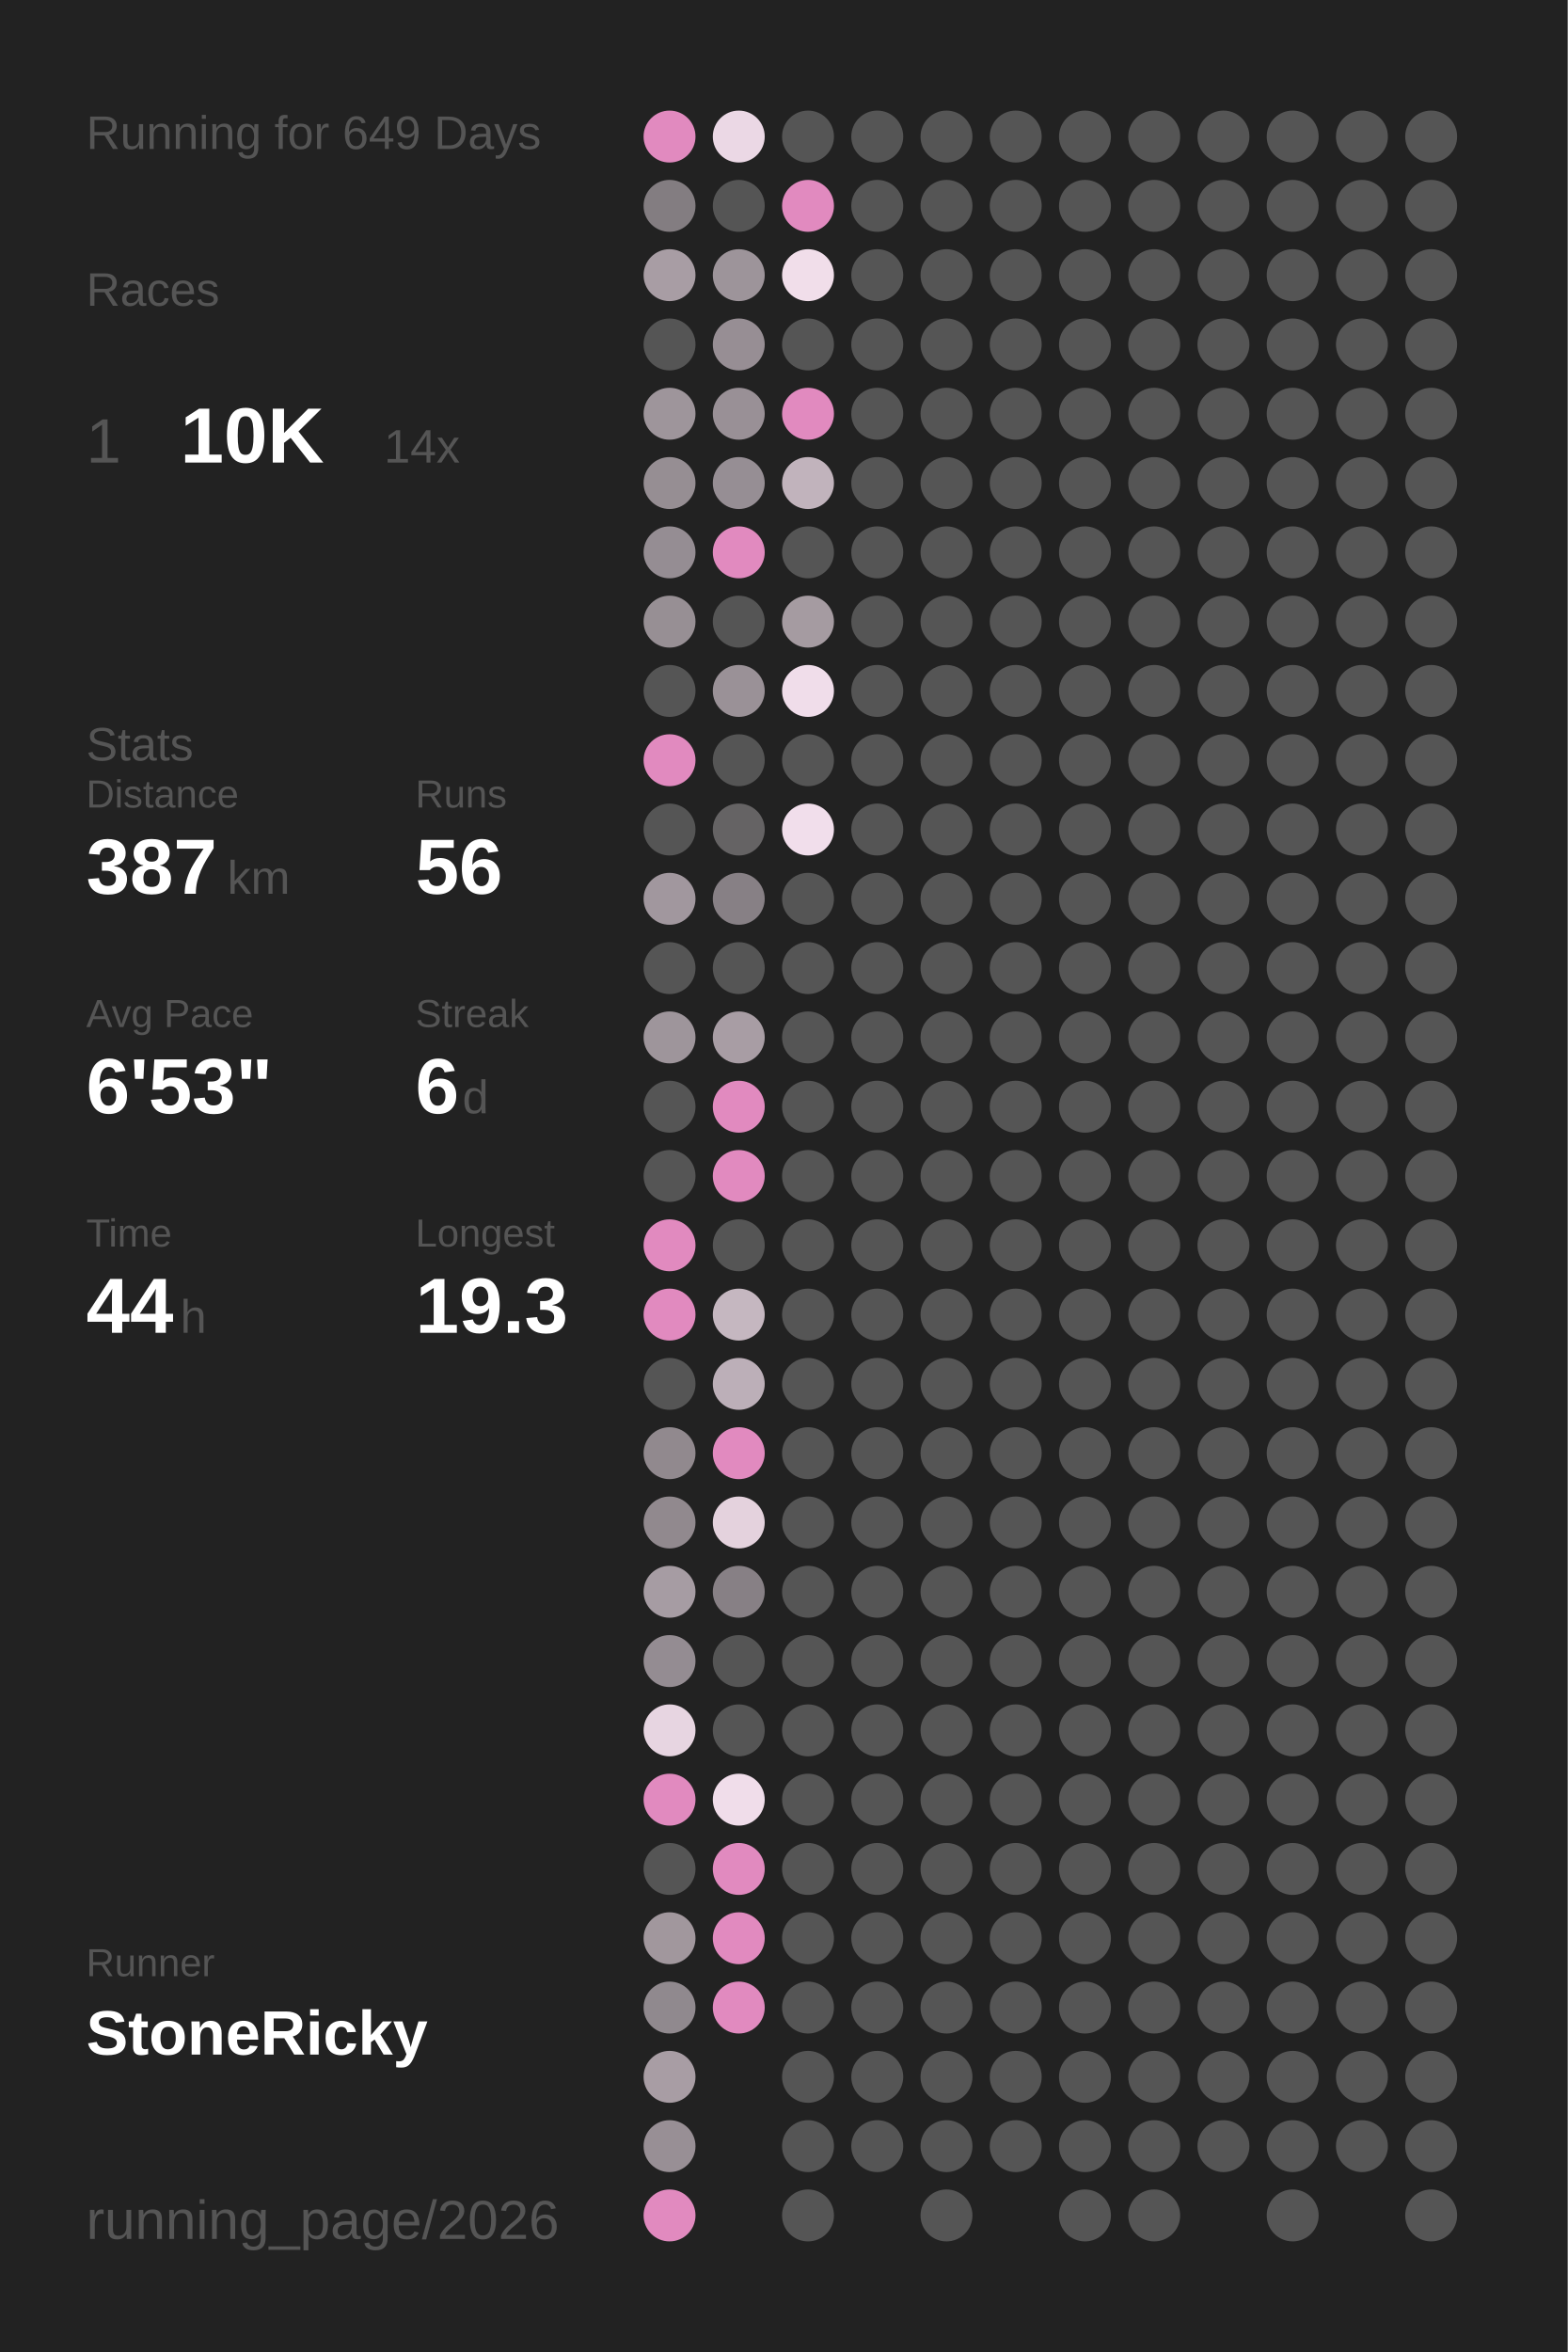
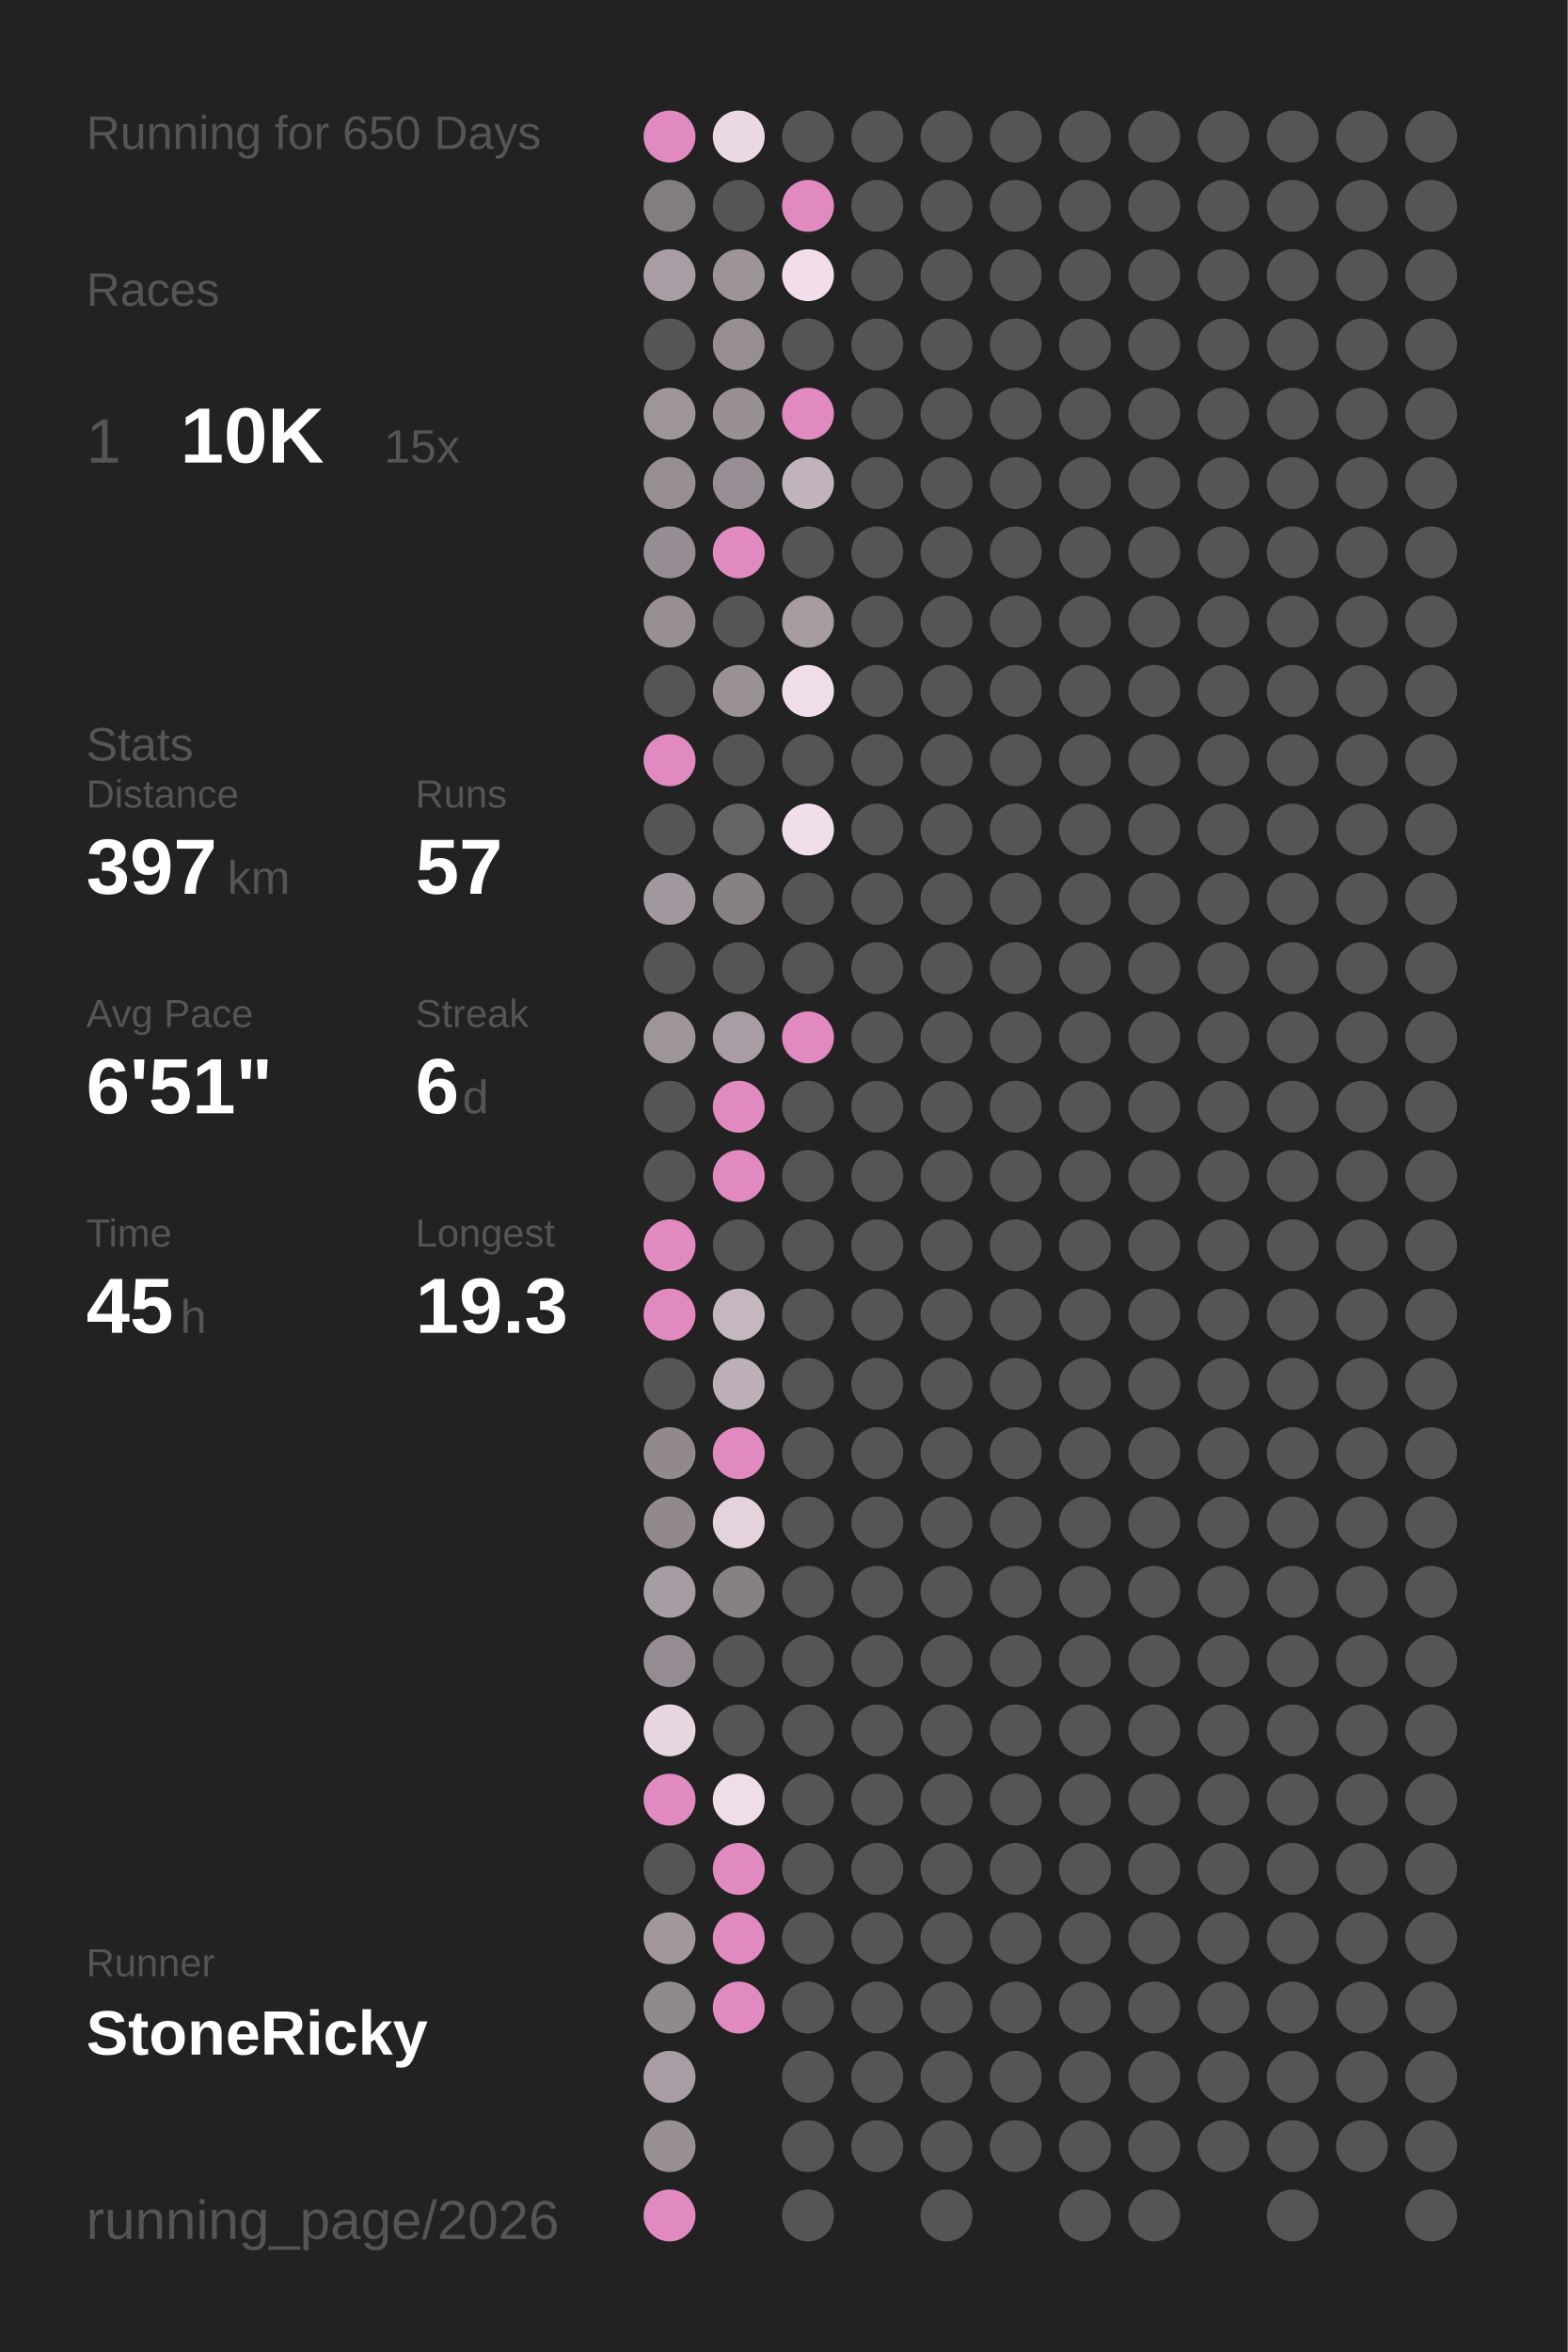
<svg xmlns="http://www.w3.org/2000/svg" baseProfile="full" height="300mm" version="1.1" viewBox="0,0,200,300" width="200mm">
  <defs />
  <rect fill="#222222" height="300" width="200" x="0" y="0" />
-   <text fill="#555555" style="font-size:6px; font-family:Arial;" x="11" y="19">Running for 649 Days</text>
+   <text fill="#555555" style="font-size:6px; font-family:Arial;" x="11" y="19">Running for 650 Days</text>
  <text fill="#555555" style="font-size:6px; font-family:Arial;" x="11" y="39">Races</text>
  <text fill="#555555" style="font-size:8px; font-family:Arial;" x="11" y="59">1</text>
  <text fill="#FFFFFF" style="font-size:10px; font-family:Arial; font-weight:bold;" x="23" y="59">10K</text>
-   <text fill="#555555" style="font-size:6px; font-family:Arial;" x="49" y="59">14x</text>
+   <text fill="#555555" style="font-size:6px; font-family:Arial;" x="49" y="59">15x</text>
  <text fill="#555555" style="font-size:6px; font-family:Arial;" x="11" y="97">Stats</text>
  <text fill="#555555" style="font-size:5px; font-family:Arial;" x="11" y="103">Distance</text>
-   <text fill="#FFFFFF" style="font-size:10px; font-family:Arial; font-weight:bold;" x="11" y="114">387</text>
+   <text fill="#FFFFFF" style="font-size:10px; font-family:Arial; font-weight:bold;" x="11" y="114">397</text>
  <text fill="#555555" style="font-size:6px; font-family:Arial;" x="29" y="114">km</text>
  <text fill="#555555" style="font-size:5px; font-family:Arial;" x="53" y="103">Runs</text>
-   <text fill="#FFFFFF" style="font-size:10px; font-family:Arial; font-weight:bold;" x="53" y="114">56</text>
+   <text fill="#FFFFFF" style="font-size:10px; font-family:Arial; font-weight:bold;" x="53" y="114">57</text>
  <text fill="#555555" style="font-size:5px; font-family:Arial;" x="11" y="131">Avg Pace</text>
-   <text fill="#FFFFFF" style="font-size:10px; font-family:Arial; font-weight:bold;" x="11" y="142">6'53"</text>
+   <text fill="#FFFFFF" style="font-size:10px; font-family:Arial; font-weight:bold;" x="11" y="142">6'51"</text>
  <text fill="#555555" style="font-size:5px; font-family:Arial;" x="53" y="131">Streak</text>
  <text fill="#FFFFFF" style="font-size:10px; font-family:Arial; font-weight:bold;" x="53" y="142">6</text>
  <text fill="#555555" style="font-size:6px; font-family:Arial;" x="59" y="142">d</text>
  <text fill="#555555" style="font-size:5px; font-family:Arial;" x="11" y="159">Time</text>
-   <text fill="#FFFFFF" style="font-size:10px; font-family:Arial; font-weight:bold;" x="11" y="170">44</text>
+   <text fill="#FFFFFF" style="font-size:10px; font-family:Arial; font-weight:bold;" x="11" y="170">45</text>
  <text fill="#555555" style="font-size:6px; font-family:Arial;" x="23" y="170">h</text>
  <text fill="#555555" style="font-size:5px; font-family:Arial;" x="53" y="159">Longest</text>
  <text fill="#FFFFFF" style="font-size:10px; font-family:Arial; font-weight:bold;" x="53" y="170">19.3</text>
  <text fill="#555555" style="font-size:5px; font-family:Arial;" x="11" y="252.065">Runner</text>
  <text fill="#FFFFFF" style="font-size:8px; font-family:Arial; font-weight:bold;" x="11" y="262.065">StoneRicky</text>
  <text fill="#555555" style="font-size:7px; font-family:Arial;" x="11" y="285.581">running_page/2026</text>
  <circle cx="85.417" cy="17.419" fill="#E18ABF" r="3.312" />
  <circle cx="85.417" cy="26.258" fill="#837d81" r="3.312" />
  <circle cx="85.417" cy="35.097" fill="#a89da4" r="3.312" />
  <circle cx="85.417" cy="43.935" fill="#555555" r="3.312" />
  <circle cx="85.417" cy="52.774" fill="#9e959b" r="3.312" />
  <circle cx="85.417" cy="61.613" fill="#968e93" r="3.312" />
  <circle cx="85.417" cy="70.452" fill="#958d93" r="3.312" />
  <circle cx="85.417" cy="79.29" fill="#978f94" r="3.312" />
  <circle cx="85.417" cy="88.129" fill="#555555" r="3.312" />
  <circle cx="85.417" cy="96.968" fill="#E18ABF" r="3.312" />
  <circle cx="85.417" cy="105.806" fill="#555555" r="3.312" />
  <circle cx="85.417" cy="114.645" fill="#a1979e" r="3.312" />
  <circle cx="85.417" cy="123.484" fill="#555555" r="3.312" />
  <circle cx="85.417" cy="132.323" fill="#9e959b" r="3.312" />
  <circle cx="85.417" cy="141.161" fill="#555555" r="3.312" />
  <circle cx="85.417" cy="150" fill="#555555" r="3.312" />
  <circle cx="85.417" cy="158.839" fill="#E18ABF" r="3.312" />
  <circle cx="85.417" cy="167.677" fill="#E18ABF" r="3.312" />
  <circle cx="85.417" cy="176.516" fill="#555555" r="3.312" />
  <circle cx="85.417" cy="185.355" fill="#91898e" r="3.312" />
  <circle cx="85.417" cy="194.194" fill="#91898e" r="3.312" />
  <circle cx="85.417" cy="203.032" fill="#a69ca3" r="3.312" />
  <circle cx="85.417" cy="211.871" fill="#948c92" r="3.312" />
  <circle cx="85.417" cy="220.71" fill="#e7d5e1" r="3.312" />
  <circle cx="85.417" cy="229.548" fill="#E18ABF" r="3.312" />
  <circle cx="85.417" cy="238.387" fill="#555555" r="3.312" />
  <circle cx="85.417" cy="247.226" fill="#a1979d" r="3.312" />
  <circle cx="85.417" cy="256.065" fill="#90898e" r="3.312" />
  <circle cx="85.417" cy="264.903" fill="#a89da4" r="3.312" />
  <circle cx="85.417" cy="273.742" fill="#988f95" r="3.312" />
  <circle cx="85.417" cy="282.581" fill="#E18ABF" r="3.312" />
  <circle cx="94.25" cy="17.419" fill="#ebd8e5" r="3.312" />
  <circle cx="94.25" cy="26.258" fill="#555555" r="3.312" />
  <circle cx="94.25" cy="35.097" fill="#9d949a" r="3.312" />
  <circle cx="94.25" cy="43.935" fill="#978e94" r="3.312" />
  <circle cx="94.25" cy="52.774" fill="#999096" r="3.312" />
  <circle cx="94.25" cy="61.613" fill="#968e94" r="3.312" />
  <circle cx="94.25" cy="70.452" fill="#E18ABF" r="3.312" />
  <circle cx="94.25" cy="79.29" fill="#555555" r="3.312" />
  <circle cx="94.25" cy="88.129" fill="#9a9197" r="3.312" />
  <circle cx="94.25" cy="96.968" fill="#555555" r="3.312" />
  <circle cx="94.25" cy="105.806" fill="#656364" r="3.312" />
  <circle cx="94.25" cy="114.645" fill="#878085" r="3.312" />
  <circle cx="94.25" cy="123.484" fill="#555555" r="3.312" />
  <circle cx="94.25" cy="132.323" fill="#a89da4" r="3.312" />
  <circle cx="94.25" cy="141.161" fill="#E18ABF" r="3.312" />
  <circle cx="94.25" cy="150" fill="#E18ABF" r="3.312" />
  <circle cx="94.25" cy="158.839" fill="#555555" r="3.312" />
  <circle cx="94.25" cy="167.677" fill="#c5b7c0" r="3.312" />
  <circle cx="94.25" cy="176.516" fill="#bcafb8" r="3.312" />
  <circle cx="94.25" cy="185.355" fill="#E18ABF" r="3.312" />
  <circle cx="94.25" cy="194.194" fill="#e4d2dd" r="3.312" />
  <circle cx="94.25" cy="203.032" fill="#878085" r="3.312" />
  <circle cx="94.25" cy="211.871" fill="#555555" r="3.312" />
  <circle cx="94.25" cy="220.71" fill="#555555" r="3.312" />
  <circle cx="94.25" cy="229.548" fill="#f0ddea" r="3.312" />
  <circle cx="94.25" cy="238.387" fill="#E18ABF" r="3.312" />
  <circle cx="94.25" cy="247.226" fill="#E18ABF" r="3.312" />
  <circle cx="94.25" cy="256.065" fill="#E18ABF" r="3.312" />
  <circle cx="103.083" cy="17.419" fill="#555555" r="3.312" />
  <circle cx="103.083" cy="26.258" fill="#E18ABF" r="3.312" />
  <circle cx="103.083" cy="35.097" fill="#f1deea" r="3.312" />
  <circle cx="103.083" cy="43.935" fill="#555555" r="3.312" />
  <circle cx="103.083" cy="52.774" fill="#E18ABF" r="3.312" />
  <circle cx="103.083" cy="61.613" fill="#c1b3bc" r="3.312" />
  <circle cx="103.083" cy="70.452" fill="#555555" r="3.312" />
  <circle cx="103.083" cy="79.29" fill="#a59ba1" r="3.312" />
  <circle cx="103.083" cy="88.129" fill="#f0ddea" r="3.312" />
  <circle cx="103.083" cy="96.968" fill="#555555" r="3.312" />
  <circle cx="103.083" cy="105.806" fill="#f1deeb" r="3.312" />
  <circle cx="103.083" cy="114.645" fill="#555555" r="3.312" />
  <circle cx="103.083" cy="123.484" fill="#555555" r="3.312" />
-   <circle cx="103.083" cy="132.323" fill="#555555" r="3.312" />
+   <circle cx="103.083" cy="132.323" fill="#E18ABF" r="3.312" />
  <circle cx="103.083" cy="141.161" fill="#555555" r="3.312" />
  <circle cx="103.083" cy="150" fill="#555555" r="3.312" />
  <circle cx="103.083" cy="158.839" fill="#555555" r="3.312" />
  <circle cx="103.083" cy="167.677" fill="#555555" r="3.312" />
  <circle cx="103.083" cy="176.516" fill="#555555" r="3.312" />
  <circle cx="103.083" cy="185.355" fill="#555555" r="3.312" />
  <circle cx="103.083" cy="194.194" fill="#555555" r="3.312" />
  <circle cx="103.083" cy="203.032" fill="#555555" r="3.312" />
  <circle cx="103.083" cy="211.871" fill="#555555" r="3.312" />
  <circle cx="103.083" cy="220.71" fill="#555555" r="3.312" />
  <circle cx="103.083" cy="229.548" fill="#555555" r="3.312" />
  <circle cx="103.083" cy="238.387" fill="#555555" r="3.312" />
  <circle cx="103.083" cy="247.226" fill="#555555" r="3.312" />
  <circle cx="103.083" cy="256.065" fill="#555555" r="3.312" />
  <circle cx="103.083" cy="264.903" fill="#555555" r="3.312" />
  <circle cx="103.083" cy="273.742" fill="#555555" r="3.312" />
  <circle cx="103.083" cy="282.581" fill="#555555" r="3.312" />
  <circle cx="111.917" cy="17.419" fill="#555555" r="3.312" />
  <circle cx="111.917" cy="26.258" fill="#555555" r="3.312" />
  <circle cx="111.917" cy="35.097" fill="#555555" r="3.312" />
  <circle cx="111.917" cy="43.935" fill="#555555" r="3.312" />
  <circle cx="111.917" cy="52.774" fill="#555555" r="3.312" />
  <circle cx="111.917" cy="61.613" fill="#555555" r="3.312" />
  <circle cx="111.917" cy="70.452" fill="#555555" r="3.312" />
  <circle cx="111.917" cy="79.29" fill="#555555" r="3.312" />
  <circle cx="111.917" cy="88.129" fill="#555555" r="3.312" />
  <circle cx="111.917" cy="96.968" fill="#555555" r="3.312" />
  <circle cx="111.917" cy="105.806" fill="#555555" r="3.312" />
  <circle cx="111.917" cy="114.645" fill="#555555" r="3.312" />
  <circle cx="111.917" cy="123.484" fill="#555555" r="3.312" />
  <circle cx="111.917" cy="132.323" fill="#555555" r="3.312" />
  <circle cx="111.917" cy="141.161" fill="#555555" r="3.312" />
  <circle cx="111.917" cy="150" fill="#555555" r="3.312" />
  <circle cx="111.917" cy="158.839" fill="#555555" r="3.312" />
  <circle cx="111.917" cy="167.677" fill="#555555" r="3.312" />
  <circle cx="111.917" cy="176.516" fill="#555555" r="3.312" />
  <circle cx="111.917" cy="185.355" fill="#555555" r="3.312" />
  <circle cx="111.917" cy="194.194" fill="#555555" r="3.312" />
  <circle cx="111.917" cy="203.032" fill="#555555" r="3.312" />
  <circle cx="111.917" cy="211.871" fill="#555555" r="3.312" />
  <circle cx="111.917" cy="220.71" fill="#555555" r="3.312" />
  <circle cx="111.917" cy="229.548" fill="#555555" r="3.312" />
  <circle cx="111.917" cy="238.387" fill="#555555" r="3.312" />
  <circle cx="111.917" cy="247.226" fill="#555555" r="3.312" />
  <circle cx="111.917" cy="256.065" fill="#555555" r="3.312" />
  <circle cx="111.917" cy="264.903" fill="#555555" r="3.312" />
  <circle cx="111.917" cy="273.742" fill="#555555" r="3.312" />
  <circle cx="120.75" cy="17.419" fill="#555555" r="3.312" />
  <circle cx="120.75" cy="26.258" fill="#555555" r="3.312" />
  <circle cx="120.75" cy="35.097" fill="#555555" r="3.312" />
  <circle cx="120.75" cy="43.935" fill="#555555" r="3.312" />
  <circle cx="120.75" cy="52.774" fill="#555555" r="3.312" />
  <circle cx="120.75" cy="61.613" fill="#555555" r="3.312" />
  <circle cx="120.75" cy="70.452" fill="#555555" r="3.312" />
  <circle cx="120.75" cy="79.29" fill="#555555" r="3.312" />
  <circle cx="120.75" cy="88.129" fill="#555555" r="3.312" />
  <circle cx="120.75" cy="96.968" fill="#555555" r="3.312" />
  <circle cx="120.75" cy="105.806" fill="#555555" r="3.312" />
  <circle cx="120.75" cy="114.645" fill="#555555" r="3.312" />
  <circle cx="120.75" cy="123.484" fill="#555555" r="3.312" />
  <circle cx="120.75" cy="132.323" fill="#555555" r="3.312" />
  <circle cx="120.75" cy="141.161" fill="#555555" r="3.312" />
  <circle cx="120.75" cy="150" fill="#555555" r="3.312" />
  <circle cx="120.75" cy="158.839" fill="#555555" r="3.312" />
  <circle cx="120.75" cy="167.677" fill="#555555" r="3.312" />
  <circle cx="120.75" cy="176.516" fill="#555555" r="3.312" />
  <circle cx="120.75" cy="185.355" fill="#555555" r="3.312" />
  <circle cx="120.75" cy="194.194" fill="#555555" r="3.312" />
  <circle cx="120.75" cy="203.032" fill="#555555" r="3.312" />
  <circle cx="120.75" cy="211.871" fill="#555555" r="3.312" />
  <circle cx="120.75" cy="220.71" fill="#555555" r="3.312" />
  <circle cx="120.75" cy="229.548" fill="#555555" r="3.312" />
  <circle cx="120.75" cy="238.387" fill="#555555" r="3.312" />
  <circle cx="120.75" cy="247.226" fill="#555555" r="3.312" />
  <circle cx="120.75" cy="256.065" fill="#555555" r="3.312" />
  <circle cx="120.75" cy="264.903" fill="#555555" r="3.312" />
  <circle cx="120.75" cy="273.742" fill="#555555" r="3.312" />
  <circle cx="120.75" cy="282.581" fill="#555555" r="3.312" />
  <circle cx="129.583" cy="17.419" fill="#555555" r="3.312" />
  <circle cx="129.583" cy="26.258" fill="#555555" r="3.312" />
  <circle cx="129.583" cy="35.097" fill="#555555" r="3.312" />
  <circle cx="129.583" cy="43.935" fill="#555555" r="3.312" />
  <circle cx="129.583" cy="52.774" fill="#555555" r="3.312" />
  <circle cx="129.583" cy="61.613" fill="#555555" r="3.312" />
  <circle cx="129.583" cy="70.452" fill="#555555" r="3.312" />
  <circle cx="129.583" cy="79.29" fill="#555555" r="3.312" />
  <circle cx="129.583" cy="88.129" fill="#555555" r="3.312" />
  <circle cx="129.583" cy="96.968" fill="#555555" r="3.312" />
  <circle cx="129.583" cy="105.806" fill="#555555" r="3.312" />
  <circle cx="129.583" cy="114.645" fill="#555555" r="3.312" />
  <circle cx="129.583" cy="123.484" fill="#555555" r="3.312" />
  <circle cx="129.583" cy="132.323" fill="#555555" r="3.312" />
  <circle cx="129.583" cy="141.161" fill="#555555" r="3.312" />
  <circle cx="129.583" cy="150" fill="#555555" r="3.312" />
  <circle cx="129.583" cy="158.839" fill="#555555" r="3.312" />
  <circle cx="129.583" cy="167.677" fill="#555555" r="3.312" />
  <circle cx="129.583" cy="176.516" fill="#555555" r="3.312" />
  <circle cx="129.583" cy="185.355" fill="#555555" r="3.312" />
  <circle cx="129.583" cy="194.194" fill="#555555" r="3.312" />
  <circle cx="129.583" cy="203.032" fill="#555555" r="3.312" />
  <circle cx="129.583" cy="211.871" fill="#555555" r="3.312" />
  <circle cx="129.583" cy="220.71" fill="#555555" r="3.312" />
  <circle cx="129.583" cy="229.548" fill="#555555" r="3.312" />
  <circle cx="129.583" cy="238.387" fill="#555555" r="3.312" />
  <circle cx="129.583" cy="247.226" fill="#555555" r="3.312" />
  <circle cx="129.583" cy="256.065" fill="#555555" r="3.312" />
  <circle cx="129.583" cy="264.903" fill="#555555" r="3.312" />
  <circle cx="129.583" cy="273.742" fill="#555555" r="3.312" />
  <circle cx="138.417" cy="17.419" fill="#555555" r="3.312" />
  <circle cx="138.417" cy="26.258" fill="#555555" r="3.312" />
  <circle cx="138.417" cy="35.097" fill="#555555" r="3.312" />
  <circle cx="138.417" cy="43.935" fill="#555555" r="3.312" />
  <circle cx="138.417" cy="52.774" fill="#555555" r="3.312" />
  <circle cx="138.417" cy="61.613" fill="#555555" r="3.312" />
  <circle cx="138.417" cy="70.452" fill="#555555" r="3.312" />
  <circle cx="138.417" cy="79.29" fill="#555555" r="3.312" />
  <circle cx="138.417" cy="88.129" fill="#555555" r="3.312" />
  <circle cx="138.417" cy="96.968" fill="#555555" r="3.312" />
  <circle cx="138.417" cy="105.806" fill="#555555" r="3.312" />
  <circle cx="138.417" cy="114.645" fill="#555555" r="3.312" />
  <circle cx="138.417" cy="123.484" fill="#555555" r="3.312" />
  <circle cx="138.417" cy="132.323" fill="#555555" r="3.312" />
  <circle cx="138.417" cy="141.161" fill="#555555" r="3.312" />
  <circle cx="138.417" cy="150" fill="#555555" r="3.312" />
  <circle cx="138.417" cy="158.839" fill="#555555" r="3.312" />
  <circle cx="138.417" cy="167.677" fill="#555555" r="3.312" />
  <circle cx="138.417" cy="176.516" fill="#555555" r="3.312" />
  <circle cx="138.417" cy="185.355" fill="#555555" r="3.312" />
  <circle cx="138.417" cy="194.194" fill="#555555" r="3.312" />
  <circle cx="138.417" cy="203.032" fill="#555555" r="3.312" />
  <circle cx="138.417" cy="211.871" fill="#555555" r="3.312" />
  <circle cx="138.417" cy="220.71" fill="#555555" r="3.312" />
  <circle cx="138.417" cy="229.548" fill="#555555" r="3.312" />
  <circle cx="138.417" cy="238.387" fill="#555555" r="3.312" />
  <circle cx="138.417" cy="247.226" fill="#555555" r="3.312" />
  <circle cx="138.417" cy="256.065" fill="#555555" r="3.312" />
  <circle cx="138.417" cy="264.903" fill="#555555" r="3.312" />
  <circle cx="138.417" cy="273.742" fill="#555555" r="3.312" />
  <circle cx="138.417" cy="282.581" fill="#555555" r="3.312" />
  <circle cx="147.25" cy="17.419" fill="#555555" r="3.312" />
  <circle cx="147.25" cy="26.258" fill="#555555" r="3.312" />
  <circle cx="147.25" cy="35.097" fill="#555555" r="3.312" />
  <circle cx="147.25" cy="43.935" fill="#555555" r="3.312" />
  <circle cx="147.25" cy="52.774" fill="#555555" r="3.312" />
  <circle cx="147.25" cy="61.613" fill="#555555" r="3.312" />
  <circle cx="147.25" cy="70.452" fill="#555555" r="3.312" />
  <circle cx="147.25" cy="79.29" fill="#555555" r="3.312" />
  <circle cx="147.25" cy="88.129" fill="#555555" r="3.312" />
  <circle cx="147.25" cy="96.968" fill="#555555" r="3.312" />
  <circle cx="147.25" cy="105.806" fill="#555555" r="3.312" />
  <circle cx="147.25" cy="114.645" fill="#555555" r="3.312" />
  <circle cx="147.25" cy="123.484" fill="#555555" r="3.312" />
  <circle cx="147.25" cy="132.323" fill="#555555" r="3.312" />
  <circle cx="147.25" cy="141.161" fill="#555555" r="3.312" />
  <circle cx="147.25" cy="150" fill="#555555" r="3.312" />
  <circle cx="147.25" cy="158.839" fill="#555555" r="3.312" />
  <circle cx="147.25" cy="167.677" fill="#555555" r="3.312" />
  <circle cx="147.25" cy="176.516" fill="#555555" r="3.312" />
  <circle cx="147.25" cy="185.355" fill="#555555" r="3.312" />
  <circle cx="147.25" cy="194.194" fill="#555555" r="3.312" />
  <circle cx="147.25" cy="203.032" fill="#555555" r="3.312" />
  <circle cx="147.25" cy="211.871" fill="#555555" r="3.312" />
  <circle cx="147.25" cy="220.71" fill="#555555" r="3.312" />
  <circle cx="147.25" cy="229.548" fill="#555555" r="3.312" />
  <circle cx="147.25" cy="238.387" fill="#555555" r="3.312" />
  <circle cx="147.25" cy="247.226" fill="#555555" r="3.312" />
  <circle cx="147.25" cy="256.065" fill="#555555" r="3.312" />
  <circle cx="147.25" cy="264.903" fill="#555555" r="3.312" />
  <circle cx="147.25" cy="273.742" fill="#555555" r="3.312" />
  <circle cx="147.25" cy="282.581" fill="#555555" r="3.312" />
  <circle cx="156.083" cy="17.419" fill="#555555" r="3.312" />
  <circle cx="156.083" cy="26.258" fill="#555555" r="3.312" />
  <circle cx="156.083" cy="35.097" fill="#555555" r="3.312" />
  <circle cx="156.083" cy="43.935" fill="#555555" r="3.312" />
  <circle cx="156.083" cy="52.774" fill="#555555" r="3.312" />
  <circle cx="156.083" cy="61.613" fill="#555555" r="3.312" />
  <circle cx="156.083" cy="70.452" fill="#555555" r="3.312" />
  <circle cx="156.083" cy="79.29" fill="#555555" r="3.312" />
  <circle cx="156.083" cy="88.129" fill="#555555" r="3.312" />
  <circle cx="156.083" cy="96.968" fill="#555555" r="3.312" />
  <circle cx="156.083" cy="105.806" fill="#555555" r="3.312" />
  <circle cx="156.083" cy="114.645" fill="#555555" r="3.312" />
  <circle cx="156.083" cy="123.484" fill="#555555" r="3.312" />
  <circle cx="156.083" cy="132.323" fill="#555555" r="3.312" />
  <circle cx="156.083" cy="141.161" fill="#555555" r="3.312" />
  <circle cx="156.083" cy="150" fill="#555555" r="3.312" />
  <circle cx="156.083" cy="158.839" fill="#555555" r="3.312" />
  <circle cx="156.083" cy="167.677" fill="#555555" r="3.312" />
  <circle cx="156.083" cy="176.516" fill="#555555" r="3.312" />
  <circle cx="156.083" cy="185.355" fill="#555555" r="3.312" />
  <circle cx="156.083" cy="194.194" fill="#555555" r="3.312" />
  <circle cx="156.083" cy="203.032" fill="#555555" r="3.312" />
  <circle cx="156.083" cy="211.871" fill="#555555" r="3.312" />
  <circle cx="156.083" cy="220.71" fill="#555555" r="3.312" />
  <circle cx="156.083" cy="229.548" fill="#555555" r="3.312" />
  <circle cx="156.083" cy="238.387" fill="#555555" r="3.312" />
  <circle cx="156.083" cy="247.226" fill="#555555" r="3.312" />
  <circle cx="156.083" cy="256.065" fill="#555555" r="3.312" />
  <circle cx="156.083" cy="264.903" fill="#555555" r="3.312" />
  <circle cx="156.083" cy="273.742" fill="#555555" r="3.312" />
  <circle cx="164.917" cy="17.419" fill="#555555" r="3.312" />
  <circle cx="164.917" cy="26.258" fill="#555555" r="3.312" />
  <circle cx="164.917" cy="35.097" fill="#555555" r="3.312" />
  <circle cx="164.917" cy="43.935" fill="#555555" r="3.312" />
  <circle cx="164.917" cy="52.774" fill="#555555" r="3.312" />
  <circle cx="164.917" cy="61.613" fill="#555555" r="3.312" />
  <circle cx="164.917" cy="70.452" fill="#555555" r="3.312" />
  <circle cx="164.917" cy="79.29" fill="#555555" r="3.312" />
  <circle cx="164.917" cy="88.129" fill="#555555" r="3.312" />
  <circle cx="164.917" cy="96.968" fill="#555555" r="3.312" />
  <circle cx="164.917" cy="105.806" fill="#555555" r="3.312" />
  <circle cx="164.917" cy="114.645" fill="#555555" r="3.312" />
  <circle cx="164.917" cy="123.484" fill="#555555" r="3.312" />
  <circle cx="164.917" cy="132.323" fill="#555555" r="3.312" />
  <circle cx="164.917" cy="141.161" fill="#555555" r="3.312" />
  <circle cx="164.917" cy="150" fill="#555555" r="3.312" />
  <circle cx="164.917" cy="158.839" fill="#555555" r="3.312" />
  <circle cx="164.917" cy="167.677" fill="#555555" r="3.312" />
  <circle cx="164.917" cy="176.516" fill="#555555" r="3.312" />
  <circle cx="164.917" cy="185.355" fill="#555555" r="3.312" />
  <circle cx="164.917" cy="194.194" fill="#555555" r="3.312" />
  <circle cx="164.917" cy="203.032" fill="#555555" r="3.312" />
  <circle cx="164.917" cy="211.871" fill="#555555" r="3.312" />
  <circle cx="164.917" cy="220.71" fill="#555555" r="3.312" />
  <circle cx="164.917" cy="229.548" fill="#555555" r="3.312" />
  <circle cx="164.917" cy="238.387" fill="#555555" r="3.312" />
  <circle cx="164.917" cy="247.226" fill="#555555" r="3.312" />
  <circle cx="164.917" cy="256.065" fill="#555555" r="3.312" />
  <circle cx="164.917" cy="264.903" fill="#555555" r="3.312" />
  <circle cx="164.917" cy="273.742" fill="#555555" r="3.312" />
  <circle cx="164.917" cy="282.581" fill="#555555" r="3.312" />
  <circle cx="173.75" cy="17.419" fill="#555555" r="3.312" />
  <circle cx="173.75" cy="26.258" fill="#555555" r="3.312" />
  <circle cx="173.75" cy="35.097" fill="#555555" r="3.312" />
  <circle cx="173.75" cy="43.935" fill="#555555" r="3.312" />
  <circle cx="173.75" cy="52.774" fill="#555555" r="3.312" />
  <circle cx="173.75" cy="61.613" fill="#555555" r="3.312" />
  <circle cx="173.75" cy="70.452" fill="#555555" r="3.312" />
  <circle cx="173.75" cy="79.29" fill="#555555" r="3.312" />
  <circle cx="173.75" cy="88.129" fill="#555555" r="3.312" />
  <circle cx="173.75" cy="96.968" fill="#555555" r="3.312" />
  <circle cx="173.75" cy="105.806" fill="#555555" r="3.312" />
  <circle cx="173.75" cy="114.645" fill="#555555" r="3.312" />
  <circle cx="173.75" cy="123.484" fill="#555555" r="3.312" />
  <circle cx="173.75" cy="132.323" fill="#555555" r="3.312" />
  <circle cx="173.75" cy="141.161" fill="#555555" r="3.312" />
  <circle cx="173.75" cy="150" fill="#555555" r="3.312" />
  <circle cx="173.75" cy="158.839" fill="#555555" r="3.312" />
  <circle cx="173.75" cy="167.677" fill="#555555" r="3.312" />
  <circle cx="173.75" cy="176.516" fill="#555555" r="3.312" />
  <circle cx="173.75" cy="185.355" fill="#555555" r="3.312" />
  <circle cx="173.75" cy="194.194" fill="#555555" r="3.312" />
  <circle cx="173.75" cy="203.032" fill="#555555" r="3.312" />
  <circle cx="173.75" cy="211.871" fill="#555555" r="3.312" />
  <circle cx="173.75" cy="220.71" fill="#555555" r="3.312" />
  <circle cx="173.75" cy="229.548" fill="#555555" r="3.312" />
  <circle cx="173.75" cy="238.387" fill="#555555" r="3.312" />
  <circle cx="173.75" cy="247.226" fill="#555555" r="3.312" />
  <circle cx="173.75" cy="256.065" fill="#555555" r="3.312" />
  <circle cx="173.75" cy="264.903" fill="#555555" r="3.312" />
  <circle cx="173.75" cy="273.742" fill="#555555" r="3.312" />
  <circle cx="182.583" cy="17.419" fill="#555555" r="3.312" />
  <circle cx="182.583" cy="26.258" fill="#555555" r="3.312" />
  <circle cx="182.583" cy="35.097" fill="#555555" r="3.312" />
  <circle cx="182.583" cy="43.935" fill="#555555" r="3.312" />
  <circle cx="182.583" cy="52.774" fill="#555555" r="3.312" />
  <circle cx="182.583" cy="61.613" fill="#555555" r="3.312" />
  <circle cx="182.583" cy="70.452" fill="#555555" r="3.312" />
  <circle cx="182.583" cy="79.29" fill="#555555" r="3.312" />
  <circle cx="182.583" cy="88.129" fill="#555555" r="3.312" />
  <circle cx="182.583" cy="96.968" fill="#555555" r="3.312" />
  <circle cx="182.583" cy="105.806" fill="#555555" r="3.312" />
  <circle cx="182.583" cy="114.645" fill="#555555" r="3.312" />
  <circle cx="182.583" cy="123.484" fill="#555555" r="3.312" />
  <circle cx="182.583" cy="132.323" fill="#555555" r="3.312" />
  <circle cx="182.583" cy="141.161" fill="#555555" r="3.312" />
  <circle cx="182.583" cy="150" fill="#555555" r="3.312" />
  <circle cx="182.583" cy="158.839" fill="#555555" r="3.312" />
  <circle cx="182.583" cy="167.677" fill="#555555" r="3.312" />
  <circle cx="182.583" cy="176.516" fill="#555555" r="3.312" />
  <circle cx="182.583" cy="185.355" fill="#555555" r="3.312" />
  <circle cx="182.583" cy="194.194" fill="#555555" r="3.312" />
  <circle cx="182.583" cy="203.032" fill="#555555" r="3.312" />
  <circle cx="182.583" cy="211.871" fill="#555555" r="3.312" />
  <circle cx="182.583" cy="220.71" fill="#555555" r="3.312" />
  <circle cx="182.583" cy="229.548" fill="#555555" r="3.312" />
  <circle cx="182.583" cy="238.387" fill="#555555" r="3.312" />
  <circle cx="182.583" cy="247.226" fill="#555555" r="3.312" />
  <circle cx="182.583" cy="256.065" fill="#555555" r="3.312" />
  <circle cx="182.583" cy="264.903" fill="#555555" r="3.312" />
  <circle cx="182.583" cy="273.742" fill="#555555" r="3.312" />
  <circle cx="182.583" cy="282.581" fill="#555555" r="3.312" />
</svg>
